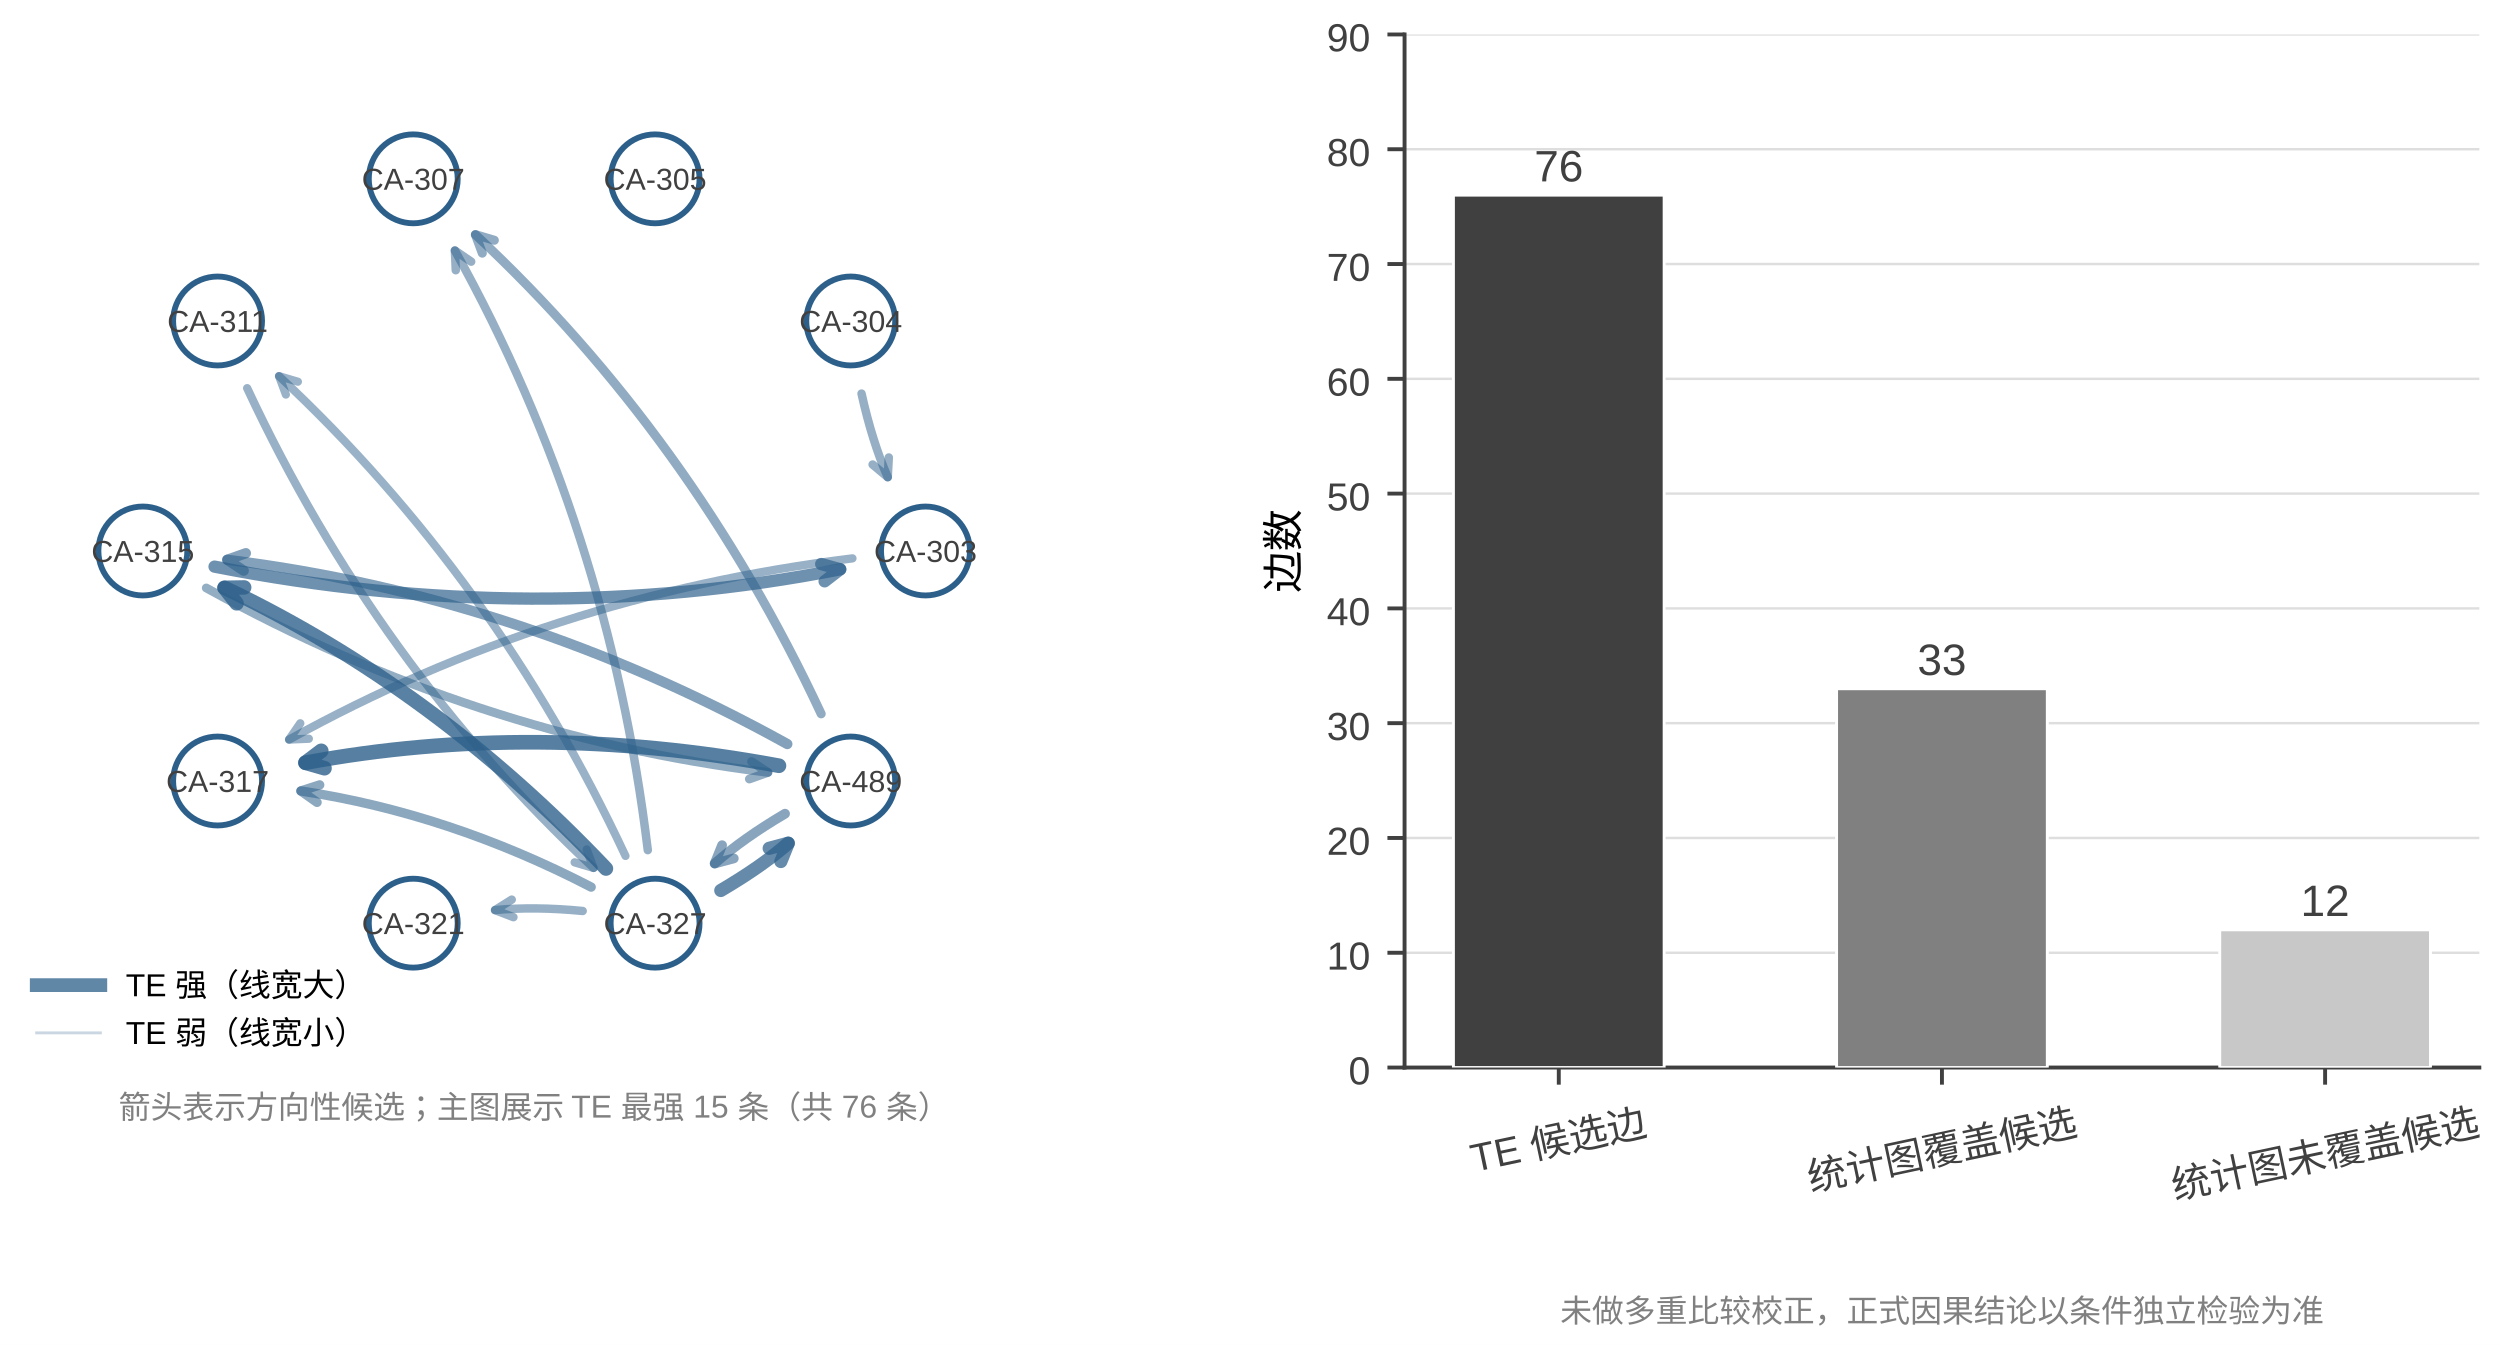
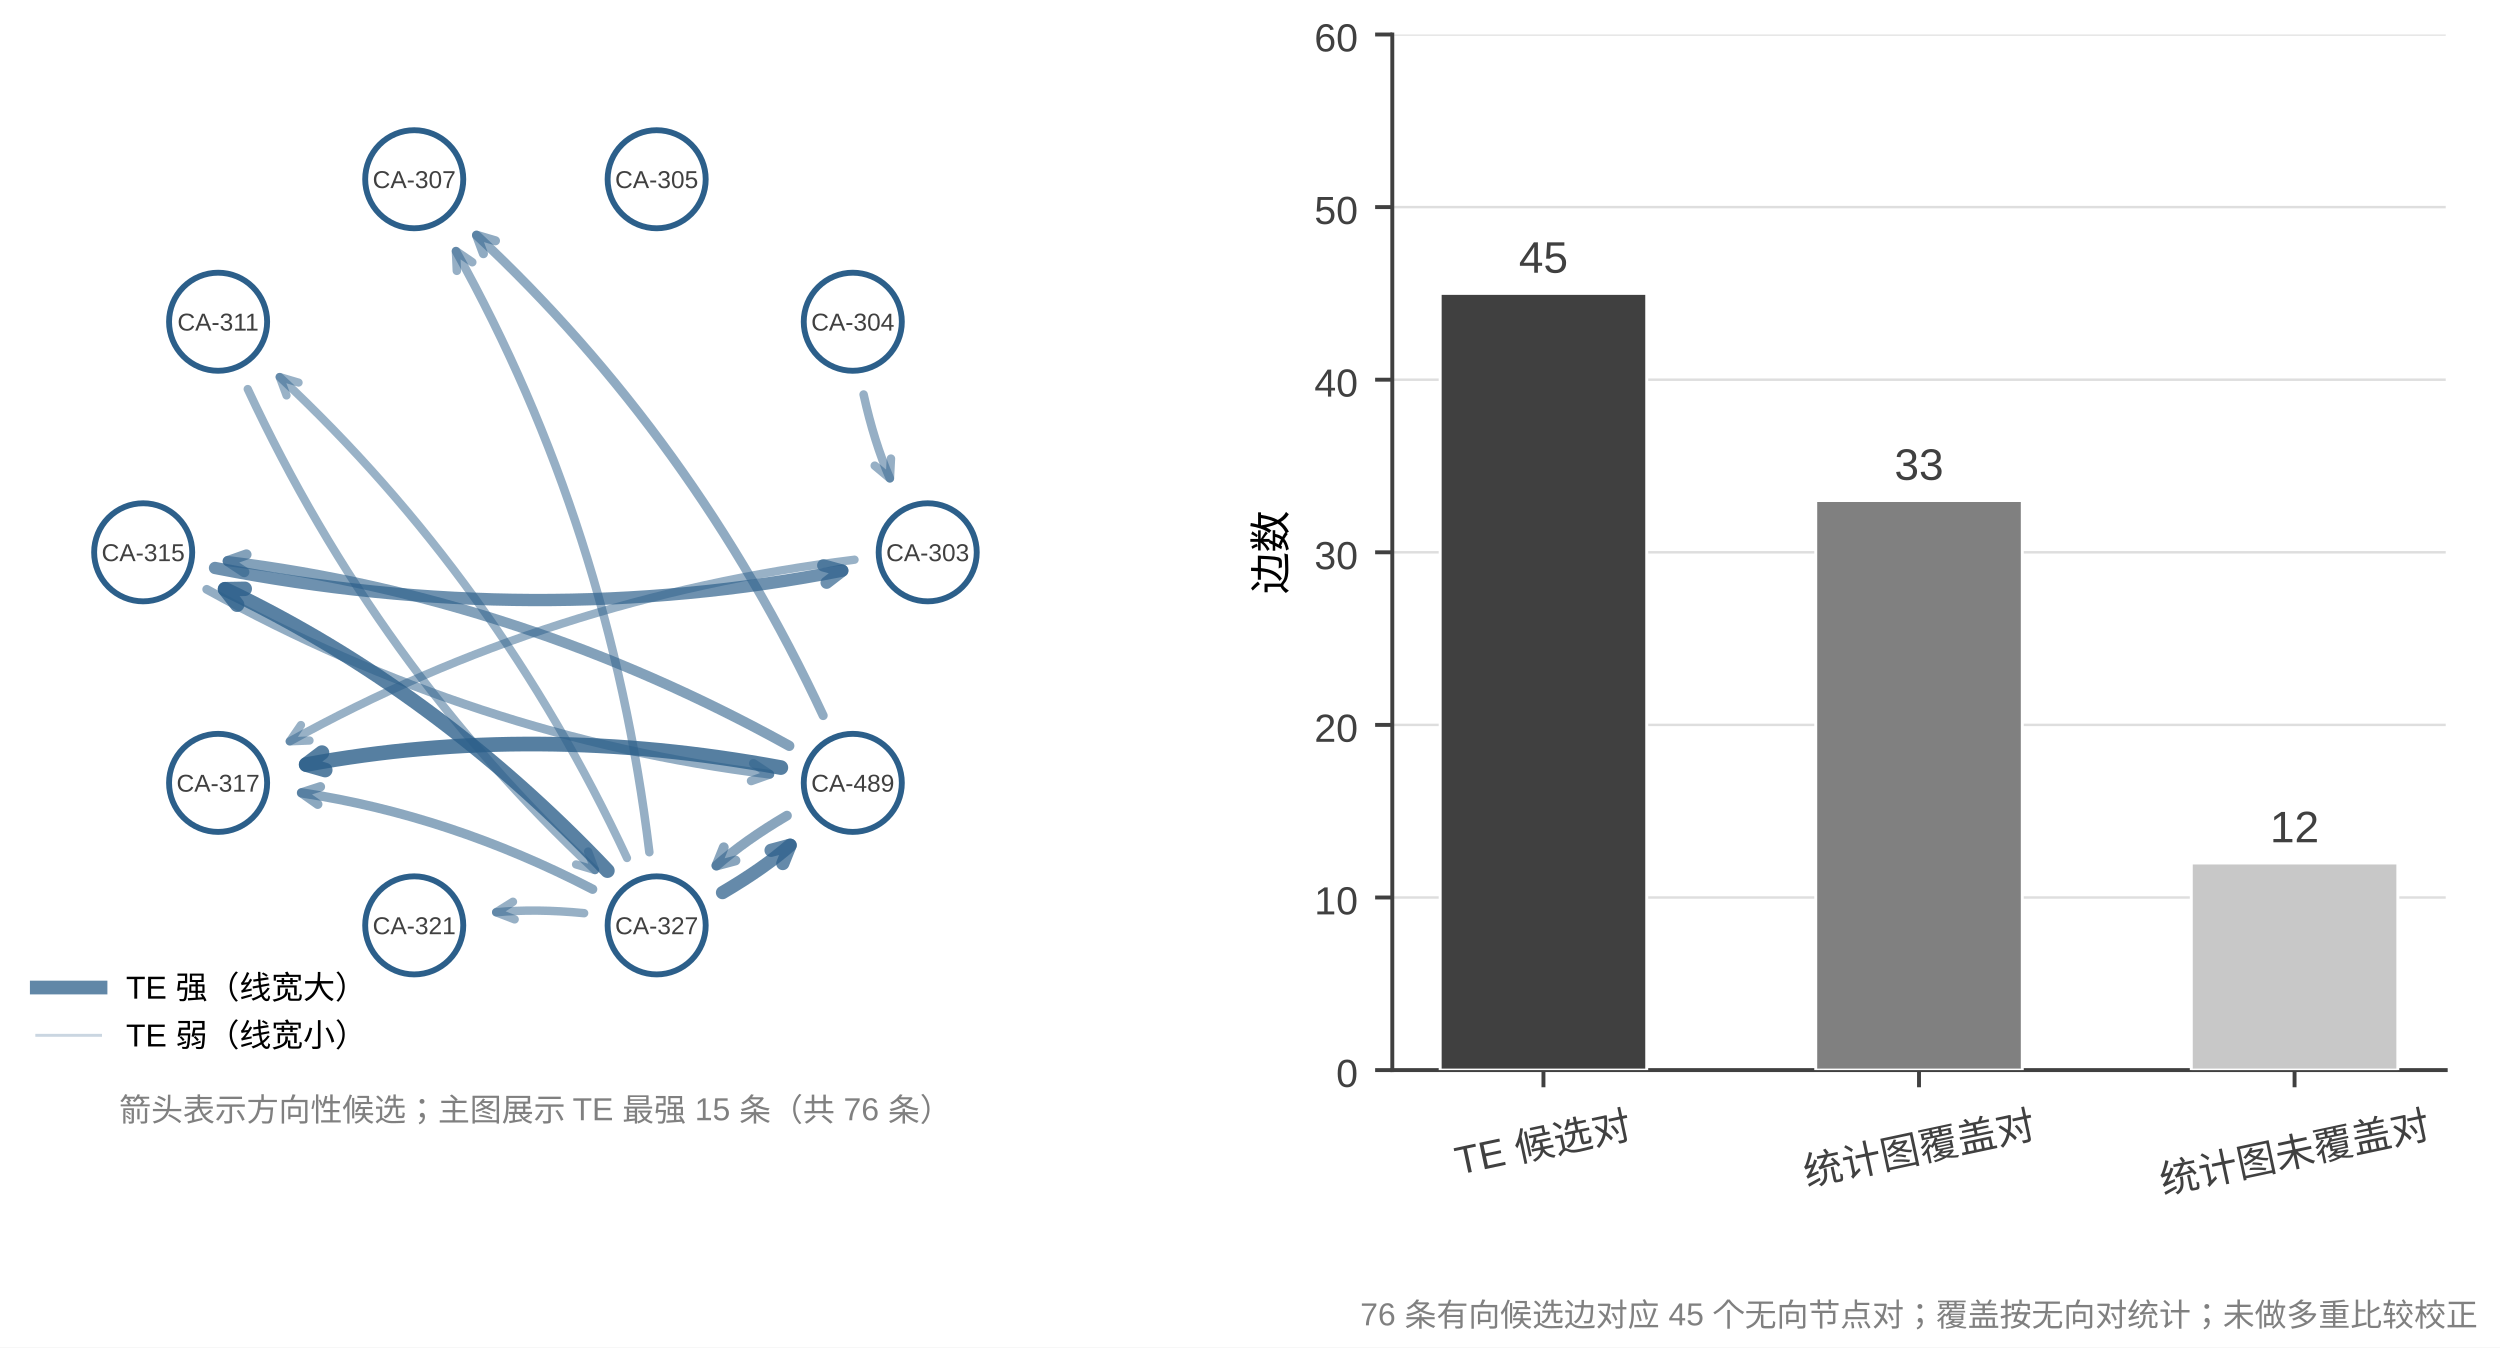
- <svg xmlns="http://www.w3.org/2000/svg" xmlns:xlink="http://www.w3.org/1999/xlink" width="510.766pt" height="274.775pt" viewBox="0 0 510.766 274.775" version="1.1">
+ <svg xmlns="http://www.w3.org/2000/svg" xmlns:xlink="http://www.w3.org/1999/xlink" width="509.793pt" height="274.769pt" viewBox="0 0 509.793 274.769" version="1.1">
  <defs>
    <style type="text/css">*{stroke-linejoin: round; stroke-linecap: butt}</style>
  </defs>
  <g id="figure_1">
    <g id="patch_1">
-       <path d="M 0 274.775  L 510.766 274.775  L 510.766 0  L 0 0  z " style="fill: #ffffff" />
+       <path d="M 0 274.769  L 509.793 274.769  L 509.793 0  L 0 0  z " style="fill: #ffffff" />
    </g>
    <g id="axes_1">
      <g id="patch_2">
-         <path d="M 127.793 174.879  Q 101.336 118.234 57.004 76.844  " style="fill: none; opacity: 0.483; stroke: #2c5f8a; stroke-width: 1.671; stroke-linecap: round" />
-         <path d="M 58.407 80.616  L 57.004 76.844  L 60.864 77.985  " style="fill: none; opacity: 0.483; stroke: #2c5f8a; stroke-width: 1.671; stroke-linecap: round" />
+         <path d="M 127.859 174.972  Q 101.387 118.29 57.025 76.873  " style="fill: none; opacity: 0.483; stroke: #2c5f8a; stroke-width: 1.671; stroke-linecap: round" />
+         <path d="M 58.428 80.645  L 57.025 76.873  L 60.885 78.014  " style="fill: none; opacity: 0.483; stroke: #2c5f8a; stroke-width: 1.671; stroke-linecap: round" />
      </g>
      <g id="patch_3">
-         <path d="M 174.156 114.079  Q 112.108 121.737 59.068 151.095  " style="fill: none; opacity: 0.489; stroke: #2c5f8a; stroke-width: 1.696; stroke-linecap: round" />
-         <path d="M 63.089 150.927  L 59.068 151.095  L 61.346 147.777  " style="fill: none; opacity: 0.489; stroke: #2c5f8a; stroke-width: 1.696; stroke-linecap: round" />
+         <path d="M 174.251 114.132  Q 112.163 121.793 59.088 151.172  " style="fill: none; opacity: 0.489; stroke: #2c5f8a; stroke-width: 1.696; stroke-linecap: round" />
+         <path d="M 63.11 151.003  L 59.088 151.172  L 61.366 147.853  " style="fill: none; opacity: 0.489; stroke: #2c5f8a; stroke-width: 1.696; stroke-linecap: round" />
      </g>
      <g id="patch_4">
-         <path d="M 50.498 79.309  Q 76.955 135.953 121.265 177.325  " style="fill: none; opacity: 0.489; stroke: #2c5f8a; stroke-width: 1.697; stroke-linecap: round" />
-         <path d="M 119.862 173.552  L 121.265 177.325  L 117.405 176.184  " style="fill: none; opacity: 0.489; stroke: #2c5f8a; stroke-width: 1.697; stroke-linecap: round" />
+         <path d="M 50.517 79.337  Q 76.99 136.018 121.33 177.416  " style="fill: none; opacity: 0.489; stroke: #2c5f8a; stroke-width: 1.697; stroke-linecap: round" />
+         <path d="M 119.927 173.644  L 121.33 177.416  L 117.471 176.275  " style="fill: none; opacity: 0.489; stroke: #2c5f8a; stroke-width: 1.697; stroke-linecap: round" />
      </g>
      <g id="patch_5">
-         <path d="M 119.045 186.121  Q 109.134 185.166 101.141 185.936  " style="fill: none; opacity: 0.496; stroke: #2c5f8a; stroke-width: 1.724; stroke-linecap: round" />
-         <path d="M 104.896 187.383  L 101.141 185.936  L 104.551 183.799  " style="fill: none; opacity: 0.496; stroke: #2c5f8a; stroke-width: 1.724; stroke-linecap: round" />
+         <path d="M 119.109 186.212  Q 109.187 185.255 101.183 186.026  " style="fill: none; opacity: 0.496; stroke: #2c5f8a; stroke-width: 1.724; stroke-linecap: round" />
+         <path d="M 104.939 187.473  L 101.183 186.026  L 104.594 183.89  " style="fill: none; opacity: 0.496; stroke: #2c5f8a; stroke-width: 1.724; stroke-linecap: round" />
      </g>
      <g id="patch_6">
-         <path d="M 176.018 80.417  Q 178.173 90.139 181.37 97.491  " style="fill: none; opacity: 0.498; stroke: #2c5f8a; stroke-width: 1.735; stroke-linecap: round" />
-         <path d="M 181.585 93.472  L 181.37 97.491  L 178.284 94.908  " style="fill: none; opacity: 0.498; stroke: #2c5f8a; stroke-width: 1.735; stroke-linecap: round" />
+         <path d="M 176.103 80.448  Q 178.26 90.18 181.462 97.543  " style="fill: none; opacity: 0.498; stroke: #2c5f8a; stroke-width: 1.735; stroke-linecap: round" />
+         <path d="M 181.677 93.524  L 181.462 97.543  L 178.376 94.96  " style="fill: none; opacity: 0.498; stroke: #2c5f8a; stroke-width: 1.735; stroke-linecap: round" />
      </g>
      <g id="patch_7">
-         <path d="M 132.348 173.685  Q 124.343 107.633 92.939 51.186  " style="fill: none; opacity: 0.499; stroke: #2c5f8a; stroke-width: 1.736; stroke-linecap: round" />
-         <path d="M 93.117 55.207  L 92.939 51.186  L 96.262 53.457  " style="fill: none; opacity: 0.499; stroke: #2c5f8a; stroke-width: 1.736; stroke-linecap: round" />
+         <path d="M 132.414 173.778  Q 124.406 107.684 92.98 51.201  " style="fill: none; opacity: 0.499; stroke: #2c5f8a; stroke-width: 1.736; stroke-linecap: round" />
+         <path d="M 93.157 55.222  L 92.98 51.201  L 96.303 53.471  " style="fill: none; opacity: 0.499; stroke: #2c5f8a; stroke-width: 1.736; stroke-linecap: round" />
      </g>
      <g id="patch_8">
-         <path d="M 42.144 120.126  Q 96.843 150.402 156.893 157.812  " style="fill: none; opacity: 0.514; stroke: #2c5f8a; stroke-width: 1.801; stroke-linecap: round" />
-         <path d="M 153.54 155.585  L 156.893 157.812  L 153.099 159.158  " style="fill: none; opacity: 0.514; stroke: #2c5f8a; stroke-width: 1.801; stroke-linecap: round" />
+         <path d="M 42.155 120.179  Q 96.889 150.475 156.978 157.889  " style="fill: none; opacity: 0.514; stroke: #2c5f8a; stroke-width: 1.801; stroke-linecap: round" />
+         <path d="M 153.626 155.662  L 156.978 157.889  L 153.185 159.235  " style="fill: none; opacity: 0.514; stroke: #2c5f8a; stroke-width: 1.801; stroke-linecap: round" />
      </g>
      <g id="patch_9">
-         <path d="M 167.767 145.836  Q 141.31 89.191 97.131 47.942  " style="fill: none; opacity: 0.527; stroke: #2c5f8a; stroke-width: 1.857; stroke-linecap: round" />
-         <path d="M 98.534 51.715  L 97.131 47.942  L 100.99 49.084  " style="fill: none; opacity: 0.527; stroke: #2c5f8a; stroke-width: 1.857; stroke-linecap: round" />
+         <path d="M 167.854 145.914  Q 141.381 89.232 97.171 47.957  " style="fill: none; opacity: 0.527; stroke: #2c5f8a; stroke-width: 1.857; stroke-linecap: round" />
+         <path d="M 98.574 51.73  L 97.171 47.957  L 101.031 49.098  " style="fill: none; opacity: 0.527; stroke: #2c5f8a; stroke-width: 1.857; stroke-linecap: round" />
      </g>
      <g id="patch_10">
-         <path d="M 120.777 181.235  Q 91.714 166.192 61.483 161.601  " style="fill: none; opacity: 0.543; stroke: #2c5f8a; stroke-width: 1.921; stroke-linecap: round" />
-         <path d="M 64.772 163.921  L 61.483 161.601  L 65.312 160.362  " style="fill: none; opacity: 0.543; stroke: #2c5f8a; stroke-width: 1.921; stroke-linecap: round" />
+         <path d="M 120.842 181.326  Q 91.757 166.271 61.502 161.677  " style="fill: none; opacity: 0.543; stroke: #2c5f8a; stroke-width: 1.921; stroke-linecap: round" />
+         <path d="M 64.791 163.997  L 61.502 161.677  L 65.332 160.438  " style="fill: none; opacity: 0.543; stroke: #2c5f8a; stroke-width: 1.921; stroke-linecap: round" />
      </g>
      <g id="patch_11">
-         <path d="M 160.383 166.248  Q 151.803 171.301 146.021 176.417  " style="fill: none; opacity: 0.562; stroke: #2c5f8a; stroke-width: 2.002; stroke-linecap: round" />
-         <path d="M 149.91 175.379  L 146.021 176.417  L 147.525 172.683  " style="fill: none; opacity: 0.562; stroke: #2c5f8a; stroke-width: 2.002; stroke-linecap: round" />
+         <path d="M 160.467 166.325  Q 151.877 171.384 146.087 176.506  " style="fill: none; opacity: 0.562; stroke: #2c5f8a; stroke-width: 2.002; stroke-linecap: round" />
+         <path d="M 149.976 175.469  L 146.087 176.506  L 147.591 172.773  " style="fill: none; opacity: 0.562; stroke: #2c5f8a; stroke-width: 2.002; stroke-linecap: round" />
      </g>
      <g id="patch_12">
-         <path d="M 160.852 152.011  Q 106.153 121.736 46.438 114.366  " style="fill: none; opacity: 0.586; stroke: #2c5f8a; stroke-width: 2.103; stroke-linecap: round" />
-         <path d="M 49.79 116.594  L 46.438 114.366  L 50.231 113.021  " style="fill: none; opacity: 0.586; stroke: #2c5f8a; stroke-width: 2.103; stroke-linecap: round" />
+         <path d="M 160.939 152.089  Q 106.206 121.792 46.451 114.419  " style="fill: none; opacity: 0.586; stroke: #2c5f8a; stroke-width: 2.103; stroke-linecap: round" />
+         <path d="M 49.803 116.647  L 46.451 114.419  L 50.244 113.074  " style="fill: none; opacity: 0.586; stroke: #2c5f8a; stroke-width: 2.103; stroke-linecap: round" />
      </g>
      <g id="patch_13">
-         <path d="M 43.837 115.767  Q 109.13 128.565 171.661 116.309  " style="fill: none; opacity: 0.685; stroke: #2c5f8a; stroke-width: 2.517; stroke-linecap: round" />
-         <path d="M 167.782 115.235  L 171.661 116.309  L 168.474 118.768  " style="fill: none; opacity: 0.685; stroke: #2c5f8a; stroke-width: 2.517; stroke-linecap: round" />
+         <path d="M 43.848 115.82  Q 109.182 128.628 171.755 116.362  " style="fill: none; opacity: 0.685; stroke: #2c5f8a; stroke-width: 2.517; stroke-linecap: round" />
+         <path d="M 167.876 115.289  L 171.755 116.362  L 168.568 118.821  " style="fill: none; opacity: 0.685; stroke: #2c5f8a; stroke-width: 2.517; stroke-linecap: round" />
      </g>
      <g id="patch_14">
-         <path d="M 147.267 181.926  Q 155.847 176.872 161.042 172.276  " style="fill: none; opacity: 0.729; stroke: #2c5f8a; stroke-width: 2.703; stroke-linecap: round" />
-         <path d="M 157.153 173.313  L 161.042 172.276  L 159.538 176.01  " style="fill: none; opacity: 0.729; stroke: #2c5f8a; stroke-width: 2.703; stroke-linecap: round" />
+         <path d="M 147.334 182.017  Q 155.924 176.958 161.127 172.354  " style="fill: none; opacity: 0.729; stroke: #2c5f8a; stroke-width: 2.703; stroke-linecap: round" />
+         <path d="M 157.238 173.392  L 161.127 172.354  L 159.623 176.088  " style="fill: none; opacity: 0.729; stroke: #2c5f8a; stroke-width: 2.703; stroke-linecap: round" />
      </g>
      <g id="patch_15">
-         <path d="M 123.802 177.457  Q 88.798 140.556 45.867 120.09  " style="fill: none; opacity: 0.789; stroke: #2c5f8a; stroke-width: 2.954; stroke-linecap: round" />
-         <path d="M 48.342 123.264  L 45.867 120.09  L 49.891 120.015  " style="fill: none; opacity: 0.789; stroke: #2c5f8a; stroke-width: 2.954; stroke-linecap: round" />
+         <path d="M 123.868 177.549  Q 88.842 140.622 45.881 120.144  " style="fill: none; opacity: 0.789; stroke: #2c5f8a; stroke-width: 2.954; stroke-linecap: round" />
+         <path d="M 48.356 123.318  L 45.881 120.144  L 49.905 120.068  " style="fill: none; opacity: 0.789; stroke: #2c5f8a; stroke-width: 2.954; stroke-linecap: round" />
      </g>
      <g id="patch_16">
-         <path d="M 159.139 156.443  Q 109.13 147.164 62.419 155.832  " style="fill: none; opacity: 0.8; stroke: #2c5f8a; stroke-width: 3; stroke-linecap: round" />
-         <path d="M 66.287 156.945  L 62.419 155.832  L 65.63 153.405  " style="fill: none; opacity: 0.8; stroke: #2c5f8a; stroke-width: 3; stroke-linecap: round" />
+         <path d="M 159.225 156.519  Q 109.184 147.233 62.44 155.908  " style="fill: none; opacity: 0.8; stroke: #2c5f8a; stroke-width: 3; stroke-linecap: round" />
+         <path d="M 66.308 157.021  L 62.44 155.908  L 65.652 153.481  " style="fill: none; opacity: 0.8; stroke: #2c5f8a; stroke-width: 3; stroke-linecap: round" />
      </g>
      <g id="text_1">
-         <text style="font-size: 6.5px; font-family: 'PingFang SC', 'Arial', 'Helvetica', 'DejaVu Sans', sans-serif; text-anchor: middle; fill: #808080" x="109.132" y="228.498" transform="rotate(-0 109.1324 228.4981)">箭头表示方向性候选；主图展示 TE 最强 15 条（共 76 条）</text>
+         <text style="font-size: 6.5px; font-family: 'PingFang SC', 'Arial', 'Helvetica', 'DejaVu Sans', sans-serif; text-anchor: middle; fill: #808080" x="109.185" y="228.61" transform="rotate(-0 109.1855 228.6095)">箭头表示方向性候选；主图展示 TE 最强 15 条（共 76 条）</text>
      </g>
      <g id="PathCollection_1">
        <defs>
-           <path id="m074bed21f8" d="M 0 9.083  C 2.409 9.083 4.719 8.126 6.423 6.423  C 8.126 4.719 9.083 2.409 9.083 0  C 9.083 -2.409 8.126 -4.719 6.423 -6.423  C 4.719 -8.126 2.409 -9.083 0 -9.083  C -2.409 -9.083 -4.719 -8.126 -6.423 -6.423  C -8.126 -4.719 -9.083 -2.409 -9.083 0  C -9.083 2.409 -8.126 4.719 -6.423 6.423  C -4.719 8.126 -2.409 9.083 0 9.083  z " style="stroke: #2c5f8a; stroke-width: 1.2" />
+           <path id="m819954078f" d="M 0 10  C 2.652 10 5.196 8.946 7.071 7.071  C 8.946 5.196 10 2.652 10 0  C 10 -2.652 8.946 -5.196 7.071 -7.071  C 5.196 -8.946 2.652 -10 0 -10  C -2.652 -10 -5.196 -8.946 -7.071 -7.071  C -8.946 -5.196 -10 -2.652 -10 0  C -10 2.652 -8.946 5.196 -7.071 7.071  C -5.196 8.946 -2.652 10 0 10  z " style="stroke: #2c5f8a; stroke-width: 1.2" />
        </defs>
-         <g clip-path="url(#p6cc9adf0ce)">
-           <use xlink:href="#m074bed21f8" x="189.081" y="112.572" style="fill: #ffffff; stroke: #2c5f8a; stroke-width: 1.2" />
+         <g clip-path="url(#p58b188cf1b)">
+           <use xlink:href="#m819954078f" x="189.174" y="112.625" style="fill: #ffffff; stroke: #2c5f8a; stroke-width: 1.2" />
        </g>
      </g>
      <g id="PathCollection_2">
-         <g clip-path="url(#p6cc9adf0ce)">
-           <use xlink:href="#m074bed21f8" x="173.812" y="65.58" style="fill: #ffffff; stroke: #2c5f8a; stroke-width: 1.2" />
+         <g clip-path="url(#p58b188cf1b)">
+           <use xlink:href="#m819954078f" x="173.898" y="65.609" style="fill: #ffffff; stroke: #2c5f8a; stroke-width: 1.2" />
        </g>
      </g>
      <g id="PathCollection_3">
-         <g clip-path="url(#p6cc9adf0ce)">
-           <use xlink:href="#m074bed21f8" x="133.838" y="36.537" style="fill: #ffffff; stroke: #2c5f8a; stroke-width: 1.2" />
+         <g clip-path="url(#p58b188cf1b)">
+           <use xlink:href="#m819954078f" x="133.903" y="36.551" style="fill: #ffffff; stroke: #2c5f8a; stroke-width: 1.2" />
        </g>
      </g>
      <g id="PathCollection_4">
-         <g clip-path="url(#p6cc9adf0ce)">
-           <use xlink:href="#m074bed21f8" x="84.427" y="36.537" style="fill: #ffffff; stroke: #2c5f8a; stroke-width: 1.2" />
+         <g clip-path="url(#p58b188cf1b)">
+           <use xlink:href="#m819954078f" x="84.468" y="36.551" style="fill: #ffffff; stroke: #2c5f8a; stroke-width: 1.2" />
        </g>
      </g>
      <g id="PathCollection_5">
-         <g clip-path="url(#p6cc9adf0ce)">
-           <use xlink:href="#m074bed21f8" x="44.452" y="65.58" style="fill: #ffffff; stroke: #2c5f8a; stroke-width: 1.2" />
+         <g clip-path="url(#p58b188cf1b)">
+           <use xlink:href="#m819954078f" x="44.473" y="65.609" style="fill: #ffffff; stroke: #2c5f8a; stroke-width: 1.2" />
        </g>
      </g>
      <g id="PathCollection_6">
-         <g clip-path="url(#p6cc9adf0ce)">
-           <use xlink:href="#m074bed21f8" x="29.184" y="112.572" style="fill: #ffffff; stroke: #2c5f8a; stroke-width: 1.2" />
+         <g clip-path="url(#p58b188cf1b)">
+           <use xlink:href="#m819954078f" x="29.196" y="112.625" style="fill: #ffffff; stroke: #2c5f8a; stroke-width: 1.2" />
        </g>
      </g>
      <g id="PathCollection_7">
-         <g clip-path="url(#p6cc9adf0ce)">
-           <use xlink:href="#m074bed21f8" x="44.452" y="159.565" style="fill: #ffffff; stroke: #2c5f8a; stroke-width: 1.2" />
+         <g clip-path="url(#p58b188cf1b)">
+           <use xlink:href="#m819954078f" x="44.473" y="159.642" style="fill: #ffffff; stroke: #2c5f8a; stroke-width: 1.2" />
        </g>
      </g>
      <g id="PathCollection_8">
-         <g clip-path="url(#p6cc9adf0ce)">
-           <use xlink:href="#m074bed21f8" x="84.427" y="188.608" style="fill: #ffffff; stroke: #2c5f8a; stroke-width: 1.2" />
+         <g clip-path="url(#p58b188cf1b)">
+           <use xlink:href="#m819954078f" x="84.468" y="188.7" style="fill: #ffffff; stroke: #2c5f8a; stroke-width: 1.2" />
        </g>
      </g>
      <g id="PathCollection_9">
-         <g clip-path="url(#p6cc9adf0ce)">
-           <use xlink:href="#m074bed21f8" x="133.838" y="188.608" style="fill: #ffffff; stroke: #2c5f8a; stroke-width: 1.2" />
+         <g clip-path="url(#p58b188cf1b)">
+           <use xlink:href="#m819954078f" x="133.903" y="188.7" style="fill: #ffffff; stroke: #2c5f8a; stroke-width: 1.2" />
        </g>
      </g>
      <g id="PathCollection_10">
-         <g clip-path="url(#p6cc9adf0ce)">
-           <use xlink:href="#m074bed21f8" x="173.812" y="159.565" style="fill: #ffffff; stroke: #2c5f8a; stroke-width: 1.2" />
+         <g clip-path="url(#p58b188cf1b)">
+           <use xlink:href="#m819954078f" x="173.898" y="159.642" style="fill: #ffffff; stroke: #2c5f8a; stroke-width: 1.2" />
        </g>
      </g>
      <g id="legend_1">
        <g id="line2d_1">
-           <path d="M 7.5 201.27  L 14 201.27  L 20.5 201.27  " style="fill: none; stroke: #2c5f8a; stroke-opacity: 0.75; stroke-width: 2.8; stroke-linecap: square" />
+           <path d="M 7.5 201.376  L 14 201.376  L 20.5 201.376  " style="fill: none; stroke: #2c5f8a; stroke-opacity: 0.75; stroke-width: 2.8; stroke-linecap: square" />
        </g>
        <g id="text_2">
-           <text style="font-size: 6.5px; font-family: 'PingFang SC', 'Arial', 'Helvetica', 'DejaVu Sans', sans-serif; text-anchor: start" x="25.7" y="203.545" transform="rotate(-0 25.7 203.5448)">TE 强（线宽大）</text>
+           <text style="font-size: 6.5px; font-family: 'PingFang SC', 'Arial', 'Helvetica', 'DejaVu Sans', sans-serif; text-anchor: start" x="25.7" y="203.651" transform="rotate(-0 25.7 203.6509)">TE 强（线宽大）</text>
        </g>
        <g id="line2d_2">
-           <path d="M 7.5 211.02  L 14 211.02  L 20.5 211.02  " style="fill: none; stroke: #2c5f8a; stroke-opacity: 0.25; stroke-width: 0.6; stroke-linecap: square" />
+           <path d="M 7.5 211.126  L 14 211.126  L 20.5 211.126  " style="fill: none; stroke: #2c5f8a; stroke-opacity: 0.25; stroke-width: 0.6; stroke-linecap: square" />
        </g>
        <g id="text_3">
-           <text style="font-size: 6.5px; font-family: 'PingFang SC', 'Arial', 'Helvetica', 'DejaVu Sans', sans-serif; text-anchor: start" x="25.7" y="213.295" transform="rotate(-0 25.7 213.2948)">TE 弱（线宽小）</text>
+           <text style="font-size: 6.5px; font-family: 'PingFang SC', 'Arial', 'Helvetica', 'DejaVu Sans', sans-serif; text-anchor: start" x="25.7" y="213.401" transform="rotate(-0 25.7 213.4009)">TE 弱（线宽小）</text>
        </g>
      </g>
      <g id="text_4">
-         <text style="font-size: 6.2px; font-family: 'PingFang SC', 'Arial', 'Helvetica', 'DejaVu Sans', sans-serif; text-anchor: middle; fill: #404040" x="189.081" y="114.804" transform="rotate(-0 189.0812 114.8044)">CA-303</text>
+         <text style="font-size: 5px; font-family: 'PingFang SC', 'Arial', 'Helvetica', 'DejaVu Sans', sans-serif; text-anchor: middle; fill: #404040" x="189.174" y="114.425" transform="rotate(-0 189.1745 114.4255)">CA-303</text>
      </g>
      <g id="text_5">
-         <text style="font-size: 6.2px; font-family: 'PingFang SC', 'Arial', 'Helvetica', 'DejaVu Sans', sans-serif; text-anchor: middle; fill: #404040" x="173.812" y="67.812" transform="rotate(-0 173.8123 67.81168)">CA-304</text>
+         <text style="font-size: 5px; font-family: 'PingFang SC', 'Arial', 'Helvetica', 'DejaVu Sans', sans-serif; text-anchor: middle; fill: #404040" x="173.898" y="67.409" transform="rotate(-0 173.8979 67.40912)">CA-304</text>
      </g>
      <g id="text_6">
-         <text style="font-size: 6.2px; font-family: 'PingFang SC', 'Arial', 'Helvetica', 'DejaVu Sans', sans-serif; text-anchor: middle; fill: #404040" x="133.838" y="38.769" transform="rotate(-0 133.8379 38.76858)">CA-305</text>
+         <text style="font-size: 5px; font-family: 'PingFang SC', 'Arial', 'Helvetica', 'DejaVu Sans', sans-serif; text-anchor: middle; fill: #404040" x="133.903" y="38.351" transform="rotate(-0 133.9034 38.35142)">CA-305</text>
      </g>
      <g id="text_7">
-         <text style="font-size: 6.2px; font-family: 'PingFang SC', 'Arial', 'Helvetica', 'DejaVu Sans', sans-serif; text-anchor: middle; fill: #404040" x="84.427" y="38.769" transform="rotate(-0 84.42687 38.76858)">CA-307</text>
+         <text style="font-size: 5px; font-family: 'PingFang SC', 'Arial', 'Helvetica', 'DejaVu Sans', sans-serif; text-anchor: middle; fill: #404040" x="84.468" y="38.351" transform="rotate(-0 84.46752 38.35142)">CA-307</text>
      </g>
      <g id="text_8">
-         <text style="font-size: 6.2px; font-family: 'PingFang SC', 'Arial', 'Helvetica', 'DejaVu Sans', sans-serif; text-anchor: middle; fill: #404040" x="44.452" y="67.812" transform="rotate(-0 44.45247 67.81168)">CA-311</text>
+         <text style="font-size: 5px; font-family: 'PingFang SC', 'Arial', 'Helvetica', 'DejaVu Sans', sans-serif; text-anchor: middle; fill: #404040" x="44.473" y="67.409" transform="rotate(-0 44.47302 67.40912)">CA-311</text>
      </g>
      <g id="text_9">
-         <text style="font-size: 6.2px; font-family: 'PingFang SC', 'Arial', 'Helvetica', 'DejaVu Sans', sans-serif; text-anchor: middle; fill: #404040" x="29.184" y="114.804" transform="rotate(-0 29.18361 114.8044)">CA-315</text>
+         <text style="font-size: 5px; font-family: 'PingFang SC', 'Arial', 'Helvetica', 'DejaVu Sans', sans-serif; text-anchor: middle; fill: #404040" x="29.196" y="114.425" transform="rotate(-0 29.19648 114.4255)">CA-315</text>
      </g>
      <g id="text_10">
-         <text style="font-size: 6.2px; font-family: 'PingFang SC', 'Arial', 'Helvetica', 'DejaVu Sans', sans-serif; text-anchor: middle; fill: #404040" x="44.452" y="161.797" transform="rotate(-0 44.45247 161.7971)">CA-317</text>
+         <text style="font-size: 5px; font-family: 'PingFang SC', 'Arial', 'Helvetica', 'DejaVu Sans', sans-serif; text-anchor: middle; fill: #404040" x="44.473" y="161.442" transform="rotate(-0 44.47302 161.4418)">CA-317</text>
      </g>
      <g id="text_11">
-         <text style="font-size: 6.2px; font-family: 'PingFang SC', 'Arial', 'Helvetica', 'DejaVu Sans', sans-serif; text-anchor: middle; fill: #404040" x="84.427" y="190.84" transform="rotate(-0 84.42687 190.8402)">CA-321</text>
+         <text style="font-size: 5px; font-family: 'PingFang SC', 'Arial', 'Helvetica', 'DejaVu Sans', sans-serif; text-anchor: middle; fill: #404040" x="84.468" y="190.5" transform="rotate(-0 84.46752 190.4995)">CA-321</text>
      </g>
      <g id="text_12">
-         <text style="font-size: 6.2px; font-family: 'PingFang SC', 'Arial', 'Helvetica', 'DejaVu Sans', sans-serif; text-anchor: middle; fill: #404040" x="133.838" y="190.84" transform="rotate(-0 133.8379 190.8402)">CA-327</text>
+         <text style="font-size: 5px; font-family: 'PingFang SC', 'Arial', 'Helvetica', 'DejaVu Sans', sans-serif; text-anchor: middle; fill: #404040" x="133.903" y="190.5" transform="rotate(-0 133.9034 190.4995)">CA-327</text>
      </g>
      <g id="text_13">
-         <text style="font-size: 6.2px; font-family: 'PingFang SC', 'Arial', 'Helvetica', 'DejaVu Sans', sans-serif; text-anchor: middle; fill: #404040" x="173.812" y="161.797" transform="rotate(-0 173.8123 161.7971)">CA-489</text>
+         <text style="font-size: 5px; font-family: 'PingFang SC', 'Arial', 'Helvetica', 'DejaVu Sans', sans-serif; text-anchor: middle; fill: #404040" x="173.898" y="161.442" transform="rotate(-0 173.8979 161.4418)">CA-489</text>
      </g>
    </g>
    <g id="axes_2">
      <g id="patch_17">
-         <path d="M 286.961 218.105  L 506.542 218.105  L 506.542 7.04  L 286.961 7.04  z " style="fill: #ffffff" />
+         <path d="M 283.913 218.211  L 498.725 218.211  L 498.725 7.04  L 283.913 7.04  z " style="fill: #ffffff" />
      </g>
      <g id="matplotlib.axis_1">
        <g id="xtick_1">
          <g id="line2d_3">
            <defs>
-               <path id="m4758f22b08" d="M 0 0  L 0 3.5  " style="stroke: #404040; stroke-width: 0.8" />
+               <path id="mc73e5fb909" d="M 0 0  L 0 3.5  " style="stroke: #404040; stroke-width: 0.8" />
            </defs>
            <g>
-               <use xlink:href="#m4758f22b08" x="318.469" y="218.105" style="fill: #404040; stroke: #404040; stroke-width: 0.8" />
+               <use xlink:href="#mc73e5fb909" x="314.737" y="218.211" style="fill: #404040; stroke: #404040; stroke-width: 0.8" />
            </g>
          </g>
          <g id="text_14">
-             <text style="font-size: 8px; font-family: 'PingFang SC', 'Arial', 'Helvetica', 'DejaVu Sans', sans-serif; fill: #404040" transform="translate(301.1131 239.4674) rotate(-12)">TE 候选边</text>
+             <text style="font-size: 8px; font-family: 'PingFang SC', 'Arial', 'Helvetica', 'DejaVu Sans', sans-serif; fill: #404040" transform="translate(297.3811 239.5736) rotate(-12)">TE 候选对</text>
          </g>
        </g>
        <g id="xtick_2">
          <g id="line2d_4">
            <g>
-               <use xlink:href="#m4758f22b08" x="396.752" y="218.105" style="fill: #404040; stroke: #404040; stroke-width: 0.8" />
+               <use xlink:href="#mc73e5fb909" x="391.319" y="218.211" style="fill: #404040; stroke: #404040; stroke-width: 0.8" />
            </g>
          </g>
          <g id="text_15">
-             <text style="font-size: 8px; font-family: 'PingFang SC', 'Arial', 'Helvetica', 'DejaVu Sans', sans-serif; fill: #404040" transform="translate(369.9622 243.4775) rotate(-12)">统计图覆盖候选</text>
+             <text style="font-size: 8px; font-family: 'PingFang SC', 'Arial', 'Helvetica', 'DejaVu Sans', sans-serif; fill: #404040" transform="translate(368.4423 241.9204) rotate(-12)">统计图覆盖对</text>
          </g>
        </g>
        <g id="xtick_3">
          <g id="line2d_5">
            <g>
-               <use xlink:href="#m4758f22b08" x="475.034" y="218.105" style="fill: #404040; stroke: #404040; stroke-width: 0.8" />
+               <use xlink:href="#mc73e5fb909" x="467.901" y="218.211" style="fill: #404040; stroke: #404040; stroke-width: 0.8" />
            </g>
          </g>
          <g id="text_16">
-             <text style="font-size: 8px; font-family: 'PingFang SC', 'Arial', 'Helvetica', 'DejaVu Sans', sans-serif; fill: #404040" transform="translate(444.3318 245.1408) rotate(-12)">统计图未覆盖候选</text>
+             <text style="font-size: 8px; font-family: 'PingFang SC', 'Arial', 'Helvetica', 'DejaVu Sans', sans-serif; fill: #404040" transform="translate(441.1114 243.5837) rotate(-12)">统计图未覆盖对</text>
          </g>
        </g>
      </g>
      <g id="matplotlib.axis_2">
        <g id="ytick_1">
          <g id="line2d_6">
-             <path d="M 286.961 218.105  L 506.542 218.105  " clip-path="url(#p341ed8eaf6)" style="fill: none; stroke: #c8c8c8; stroke-opacity: 0.6; stroke-width: 0.5; stroke-linecap: square" />
+             <path d="M 283.913 218.211  L 498.725 218.211  " clip-path="url(#p23660e2cad)" style="fill: none; stroke: #c8c8c8; stroke-opacity: 0.6; stroke-width: 0.5; stroke-linecap: square" />
          </g>
          <g id="line2d_7">
            <defs>
-               <path id="mf713b8e9b4" d="M 0 0  L -3.5 0  " style="stroke: #404040; stroke-width: 0.8" />
+               <path id="md9bbe3d9ea" d="M 0 0  L -3.5 0  " style="stroke: #404040; stroke-width: 0.8" />
            </defs>
            <g>
-               <use xlink:href="#mf713b8e9b4" x="286.961" y="218.105" style="fill: #404040; stroke: #404040; stroke-width: 0.8" />
+               <use xlink:href="#md9bbe3d9ea" x="283.913" y="218.211" style="fill: #404040; stroke: #404040; stroke-width: 0.8" />
            </g>
          </g>
          <g id="text_17">
-             <text style="font-size: 8px; font-family: 'PingFang SC', 'Arial', 'Helvetica', 'DejaVu Sans', sans-serif; text-anchor: end; fill: #404040" x="279.961" y="221.545" transform="rotate(-0 279.9608 221.5448)">0</text>
+             <text style="font-size: 8px; font-family: 'PingFang SC', 'Arial', 'Helvetica', 'DejaVu Sans', sans-serif; text-anchor: end; fill: #404040" x="276.913" y="221.651" transform="rotate(-0 276.9134 221.6509)">0</text>
          </g>
        </g>
        <g id="ytick_2">
          <g id="line2d_8">
-             <path d="M 286.961 194.653  L 506.542 194.653  " clip-path="url(#p341ed8eaf6)" style="fill: none; stroke: #c8c8c8; stroke-opacity: 0.6; stroke-width: 0.5; stroke-linecap: square" />
+             <path d="M 283.913 183.016  L 498.725 183.016  " clip-path="url(#p23660e2cad)" style="fill: none; stroke: #c8c8c8; stroke-opacity: 0.6; stroke-width: 0.5; stroke-linecap: square" />
          </g>
          <g id="line2d_9">
            <g>
-               <use xlink:href="#mf713b8e9b4" x="286.961" y="194.653" style="fill: #404040; stroke: #404040; stroke-width: 0.8" />
+               <use xlink:href="#md9bbe3d9ea" x="283.913" y="183.016" style="fill: #404040; stroke: #404040; stroke-width: 0.8" />
            </g>
          </g>
          <g id="text_18">
-             <text style="font-size: 8px; font-family: 'PingFang SC', 'Arial', 'Helvetica', 'DejaVu Sans', sans-serif; text-anchor: end; fill: #404040" x="279.961" y="198.093" transform="rotate(-0 279.9608 198.0932)">10</text>
+             <text style="font-size: 8px; font-family: 'PingFang SC', 'Arial', 'Helvetica', 'DejaVu Sans', sans-serif; text-anchor: end; fill: #404040" x="276.913" y="186.456" transform="rotate(-0 276.9134 186.4558)">10</text>
          </g>
        </g>
        <g id="ytick_3">
          <g id="line2d_10">
-             <path d="M 286.961 171.202  L 506.542 171.202  " clip-path="url(#p341ed8eaf6)" style="fill: none; stroke: #c8c8c8; stroke-opacity: 0.6; stroke-width: 0.5; stroke-linecap: square" />
+             <path d="M 283.913 147.821  L 498.725 147.821  " clip-path="url(#p23660e2cad)" style="fill: none; stroke: #c8c8c8; stroke-opacity: 0.6; stroke-width: 0.5; stroke-linecap: square" />
          </g>
          <g id="line2d_11">
            <g>
-               <use xlink:href="#mf713b8e9b4" x="286.961" y="171.202" style="fill: #404040; stroke: #404040; stroke-width: 0.8" />
+               <use xlink:href="#md9bbe3d9ea" x="283.913" y="147.821" style="fill: #404040; stroke: #404040; stroke-width: 0.8" />
            </g>
          </g>
          <g id="text_19">
-             <text style="font-size: 8px; font-family: 'PingFang SC', 'Arial', 'Helvetica', 'DejaVu Sans', sans-serif; text-anchor: end; fill: #404040" x="279.961" y="174.642" transform="rotate(-0 279.9608 174.6415)">20</text>
+             <text style="font-size: 8px; font-family: 'PingFang SC', 'Arial', 'Helvetica', 'DejaVu Sans', sans-serif; text-anchor: end; fill: #404040" x="276.913" y="151.261" transform="rotate(-0 276.9134 151.2606)">20</text>
          </g>
        </g>
        <g id="ytick_4">
          <g id="line2d_12">
-             <path d="M 286.961 147.75  L 506.542 147.75  " clip-path="url(#p341ed8eaf6)" style="fill: none; stroke: #c8c8c8; stroke-opacity: 0.6; stroke-width: 0.5; stroke-linecap: square" />
+             <path d="M 283.913 112.625  L 498.725 112.625  " clip-path="url(#p23660e2cad)" style="fill: none; stroke: #c8c8c8; stroke-opacity: 0.6; stroke-width: 0.5; stroke-linecap: square" />
          </g>
          <g id="line2d_13">
            <g>
-               <use xlink:href="#mf713b8e9b4" x="286.961" y="147.75" style="fill: #404040; stroke: #404040; stroke-width: 0.8" />
+               <use xlink:href="#md9bbe3d9ea" x="283.913" y="112.625" style="fill: #404040; stroke: #404040; stroke-width: 0.8" />
            </g>
          </g>
          <g id="text_20">
-             <text style="font-size: 8px; font-family: 'PingFang SC', 'Arial', 'Helvetica', 'DejaVu Sans', sans-serif; text-anchor: end; fill: #404040" x="279.961" y="151.19" transform="rotate(-0 279.9608 151.1899)">30</text>
+             <text style="font-size: 8px; font-family: 'PingFang SC', 'Arial', 'Helvetica', 'DejaVu Sans', sans-serif; text-anchor: end; fill: #404040" x="276.913" y="116.065" transform="rotate(-0 276.9134 116.0655)">30</text>
          </g>
        </g>
        <g id="ytick_5">
          <g id="line2d_14">
-             <path d="M 286.961 124.298  L 506.542 124.298  " clip-path="url(#p341ed8eaf6)" style="fill: none; stroke: #c8c8c8; stroke-opacity: 0.6; stroke-width: 0.5; stroke-linecap: square" />
+             <path d="M 283.913 77.43  L 498.725 77.43  " clip-path="url(#p23660e2cad)" style="fill: none; stroke: #c8c8c8; stroke-opacity: 0.6; stroke-width: 0.5; stroke-linecap: square" />
          </g>
          <g id="line2d_15">
            <g>
-               <use xlink:href="#mf713b8e9b4" x="286.961" y="124.298" style="fill: #404040; stroke: #404040; stroke-width: 0.8" />
+               <use xlink:href="#md9bbe3d9ea" x="283.913" y="77.43" style="fill: #404040; stroke: #404040; stroke-width: 0.8" />
            </g>
          </g>
          <g id="text_21">
-             <text style="font-size: 8px; font-family: 'PingFang SC', 'Arial', 'Helvetica', 'DejaVu Sans', sans-serif; text-anchor: end; fill: #404040" x="279.961" y="127.738" transform="rotate(-0 279.9608 127.7382)">40</text>
+             <text style="font-size: 8px; font-family: 'PingFang SC', 'Arial', 'Helvetica', 'DejaVu Sans', sans-serif; text-anchor: end; fill: #404040" x="276.913" y="80.87" transform="rotate(-0 276.9134 80.87032)">40</text>
          </g>
        </g>
        <g id="ytick_6">
          <g id="line2d_16">
-             <path d="M 286.961 100.847  L 506.542 100.847  " clip-path="url(#p341ed8eaf6)" style="fill: none; stroke: #c8c8c8; stroke-opacity: 0.6; stroke-width: 0.5; stroke-linecap: square" />
+             <path d="M 283.913 42.235  L 498.725 42.235  " clip-path="url(#p23660e2cad)" style="fill: none; stroke: #c8c8c8; stroke-opacity: 0.6; stroke-width: 0.5; stroke-linecap: square" />
          </g>
          <g id="line2d_17">
            <g>
-               <use xlink:href="#mf713b8e9b4" x="286.961" y="100.847" style="fill: #404040; stroke: #404040; stroke-width: 0.8" />
+               <use xlink:href="#md9bbe3d9ea" x="283.913" y="42.235" style="fill: #404040; stroke: #404040; stroke-width: 0.8" />
            </g>
          </g>
          <g id="text_22">
-             <text style="font-size: 8px; font-family: 'PingFang SC', 'Arial', 'Helvetica', 'DejaVu Sans', sans-serif; text-anchor: end; fill: #404040" x="279.961" y="104.287" transform="rotate(-0 279.9608 104.2866)">50</text>
+             <text style="font-size: 8px; font-family: 'PingFang SC', 'Arial', 'Helvetica', 'DejaVu Sans', sans-serif; text-anchor: end; fill: #404040" x="276.913" y="45.675" transform="rotate(-0 276.9134 45.67516)">50</text>
          </g>
        </g>
        <g id="ytick_7">
          <g id="line2d_18">
-             <path d="M 286.961 77.395  L 506.542 77.395  " clip-path="url(#p341ed8eaf6)" style="fill: none; stroke: #c8c8c8; stroke-opacity: 0.6; stroke-width: 0.5; stroke-linecap: square" />
+             <path d="M 283.913 7.04  L 498.725 7.04  " clip-path="url(#p23660e2cad)" style="fill: none; stroke: #c8c8c8; stroke-opacity: 0.6; stroke-width: 0.5; stroke-linecap: square" />
          </g>
          <g id="line2d_19">
            <g>
-               <use xlink:href="#mf713b8e9b4" x="286.961" y="77.395" style="fill: #404040; stroke: #404040; stroke-width: 0.8" />
+               <use xlink:href="#md9bbe3d9ea" x="283.913" y="7.04" style="fill: #404040; stroke: #404040; stroke-width: 0.8" />
            </g>
          </g>
          <g id="text_23">
-             <text style="font-size: 8px; font-family: 'PingFang SC', 'Arial', 'Helvetica', 'DejaVu Sans', sans-serif; text-anchor: end; fill: #404040" x="279.961" y="80.835" transform="rotate(-0 279.9608 80.83493)">60</text>
-           </g>
-         </g>
-         <g id="ytick_8">
-           <g id="line2d_20">
-             <path d="M 286.961 53.943  L 506.542 53.943  " clip-path="url(#p341ed8eaf6)" style="fill: none; stroke: #c8c8c8; stroke-opacity: 0.6; stroke-width: 0.5; stroke-linecap: square" />
-           </g>
-           <g id="line2d_21">
-             <g>
-               <use xlink:href="#mf713b8e9b4" x="286.961" y="53.943" style="fill: #404040; stroke: #404040; stroke-width: 0.8" />
-             </g>
-           </g>
-           <g id="text_24">
-             <text style="font-size: 8px; font-family: 'PingFang SC', 'Arial', 'Helvetica', 'DejaVu Sans', sans-serif; text-anchor: end; fill: #404040" x="279.961" y="57.383" transform="rotate(-0 279.9608 57.38329)">70</text>
-           </g>
-         </g>
-         <g id="ytick_9">
-           <g id="line2d_22">
-             <path d="M 286.961 30.492  L 506.542 30.492  " clip-path="url(#p341ed8eaf6)" style="fill: none; stroke: #c8c8c8; stroke-opacity: 0.6; stroke-width: 0.5; stroke-linecap: square" />
-           </g>
-           <g id="line2d_23">
-             <g>
-               <use xlink:href="#mf713b8e9b4" x="286.961" y="30.492" style="fill: #404040; stroke: #404040; stroke-width: 0.8" />
-             </g>
-           </g>
-           <g id="text_25">
-             <text style="font-size: 8px; font-family: 'PingFang SC', 'Arial', 'Helvetica', 'DejaVu Sans', sans-serif; text-anchor: end; fill: #404040" x="279.961" y="33.932" transform="rotate(-0 279.9608 33.93164)">80</text>
-           </g>
-         </g>
-         <g id="ytick_10">
-           <g id="line2d_24">
-             <path d="M 286.961 7.04  L 506.542 7.04  " clip-path="url(#p341ed8eaf6)" style="fill: none; stroke: #c8c8c8; stroke-opacity: 0.6; stroke-width: 0.5; stroke-linecap: square" />
-           </g>
-           <g id="line2d_25">
-             <g>
-               <use xlink:href="#mf713b8e9b4" x="286.961" y="7.04" style="fill: #404040; stroke: #404040; stroke-width: 0.8" />
-             </g>
-           </g>
-           <g id="text_26">
-             <text style="font-size: 8px; font-family: 'PingFang SC', 'Arial', 'Helvetica', 'DejaVu Sans', sans-serif; text-anchor: end; fill: #404040" x="279.961" y="10.48" transform="rotate(-0 279.9608 10.48)">90</text>
-           </g>
-         </g>
-         <g id="text_27">
-           <text style="font-size: 8.5px; font-family: 'PingFang SC', 'Arial', 'Helvetica', 'DejaVu Sans', sans-serif; text-anchor: middle" x="265.171" y="112.572" transform="rotate(-90 265.1708 112.5724)">边数</text>
+             <text style="font-size: 8px; font-family: 'PingFang SC', 'Arial', 'Helvetica', 'DejaVu Sans', sans-serif; text-anchor: end; fill: #404040" x="276.913" y="10.48" transform="rotate(-0 276.9134 10.48)">60</text>
+           </g>
+         </g>
+         <g id="text_24">
+           <text style="font-size: 8.5px; font-family: 'PingFang SC', 'Arial', 'Helvetica', 'DejaVu Sans', sans-serif; text-anchor: middle" x="262.123" y="112.625" transform="rotate(-90 262.1234 112.6255)">边数</text>
        </g>
      </g>
      <g id="patch_18">
-         <path d="M 286.961 218.105  L 286.961 7.04  " style="fill: none; stroke: #404040; stroke-width: 0.8; stroke-linejoin: miter; stroke-linecap: square" />
+         <path d="M 283.913 218.211  L 283.913 7.04  " style="fill: none; stroke: #404040; stroke-width: 0.8; stroke-linejoin: miter; stroke-linecap: square" />
      </g>
      <g id="patch_19">
-         <path d="M 286.961 218.105  L 506.542 218.105  " style="fill: none; stroke: #404040; stroke-width: 0.8; stroke-linejoin: miter; stroke-linecap: square" />
+         <path d="M 283.913 218.211  L 498.725 218.211  " style="fill: none; stroke: #404040; stroke-width: 0.8; stroke-linejoin: miter; stroke-linecap: square" />
      </g>
      <g id="patch_20">
-         <path d="M 296.942 218.105  L 339.997 218.105  L 339.997 39.872  L 296.942 39.872  z " clip-path="url(#p341ed8eaf6)" style="fill: #404040; stroke: #ffffff; stroke-width: 0.6; stroke-linejoin: miter" />
+         <path d="M 293.678 218.211  L 335.797 218.211  L 335.797 59.833  L 293.678 59.833  z " clip-path="url(#p23660e2cad)" style="fill: #404040; stroke: #ffffff; stroke-width: 0.6; stroke-linejoin: miter" />
      </g>
      <g id="patch_21">
-         <path d="M 375.224 218.105  L 418.279 218.105  L 418.279 140.714  L 375.224 140.714  z " clip-path="url(#p341ed8eaf6)" style="fill: #808080; stroke: #ffffff; stroke-width: 0.6; stroke-linejoin: miter" />
+         <path d="M 370.259 218.211  L 412.379 218.211  L 412.379 102.067  L 370.259 102.067  z " clip-path="url(#p23660e2cad)" style="fill: #808080; stroke: #ffffff; stroke-width: 0.6; stroke-linejoin: miter" />
      </g>
      <g id="patch_22">
-         <path d="M 453.506 218.105  L 496.561 218.105  L 496.561 189.963  L 453.506 189.963  z " clip-path="url(#p341ed8eaf6)" style="fill: #c8c8c8; stroke: #ffffff; stroke-width: 0.6; stroke-linejoin: miter" />
+         <path d="M 446.841 218.211  L 488.961 218.211  L 488.961 175.977  L 446.841 175.977  z " clip-path="url(#p23660e2cad)" style="fill: #c8c8c8; stroke: #ffffff; stroke-width: 0.6; stroke-linejoin: miter" />
+       </g>
+       <g id="text_25">
+         <text style="font-size: 9px; font-family: 'PingFang SC', 'Arial', 'Helvetica', 'DejaVu Sans', sans-serif; text-anchor: middle; fill: #404040" x="314.737" y="55.609" transform="rotate(-0 314.7375 55.60932)">45</text>
+       </g>
+       <g id="text_26">
+         <text style="font-size: 9px; font-family: 'PingFang SC', 'Arial', 'Helvetica', 'DejaVu Sans', sans-serif; text-anchor: middle; fill: #404040" x="391.319" y="97.844" transform="rotate(-0 391.3191 97.84351)">33</text>
+       </g>
+       <g id="text_27">
+         <text style="font-size: 9px; font-family: 'PingFang SC', 'Arial', 'Helvetica', 'DejaVu Sans', sans-serif; text-anchor: middle; fill: #404040" x="467.901" y="171.753" transform="rotate(-0 467.9007 171.7533)">12</text>
      </g>
      <g id="text_28">
-         <text style="font-size: 9px; font-family: 'PingFang SC', 'Arial', 'Helvetica', 'DejaVu Sans', sans-serif; text-anchor: middle; fill: #404040" x="318.469" y="37.058" transform="rotate(-0 318.4694 37.0581)">76</text>
-       </g>
-       <g id="text_29">
-         <text style="font-size: 9px; font-family: 'PingFang SC', 'Arial', 'Helvetica', 'DejaVu Sans', sans-serif; text-anchor: middle; fill: #404040" x="396.752" y="137.9" transform="rotate(-0 396.7516 137.9002)">33</text>
-       </g>
-       <g id="text_30">
-         <text style="font-size: 9px; font-family: 'PingFang SC', 'Arial', 'Helvetica', 'DejaVu Sans', sans-serif; text-anchor: middle; fill: #404040" x="475.034" y="187.149" transform="rotate(-0 475.0337 187.1486)">12</text>
-       </g>
-       <g id="text_31">
-         <text style="font-size: 6.5px; font-family: 'PingFang SC', 'Arial', 'Helvetica', 'DejaVu Sans', sans-serif; text-anchor: middle; fill: #808080" x="396.752" y="270.129" transform="rotate(-0 396.7516 270.1291)">未做多重比较校正，正式因果结论以条件独立检验为准</text>
+         <text style="font-size: 6.5px; font-family: 'PingFang SC', 'Arial', 'Helvetica', 'DejaVu Sans', sans-serif; text-anchor: middle; fill: #808080" x="391.319" y="270.259" transform="rotate(-0 391.3191 270.2586)">76 条有向候选边对应 45 个无向节点对；覆盖按无向对统计；未做多重比较校正</text>
      </g>
    </g>
  </g>
  <defs>
-     <clipPath id="p6cc9adf0ce">
-       <rect x="3.6" y="7.04" width="211.065" height="211.065" />
+     <clipPath id="p58b188cf1b">
+       <rect x="3.6" y="7.04" width="211.171" height="211.171" />
    </clipPath>
-     <clipPath id="p341ed8eaf6">
-       <rect x="286.961" y="7.04" width="219.581" height="211.065" />
+     <clipPath id="p23660e2cad">
+       <rect x="283.913" y="7.04" width="214.811" height="211.171" />
    </clipPath>
  </defs>
</svg>
